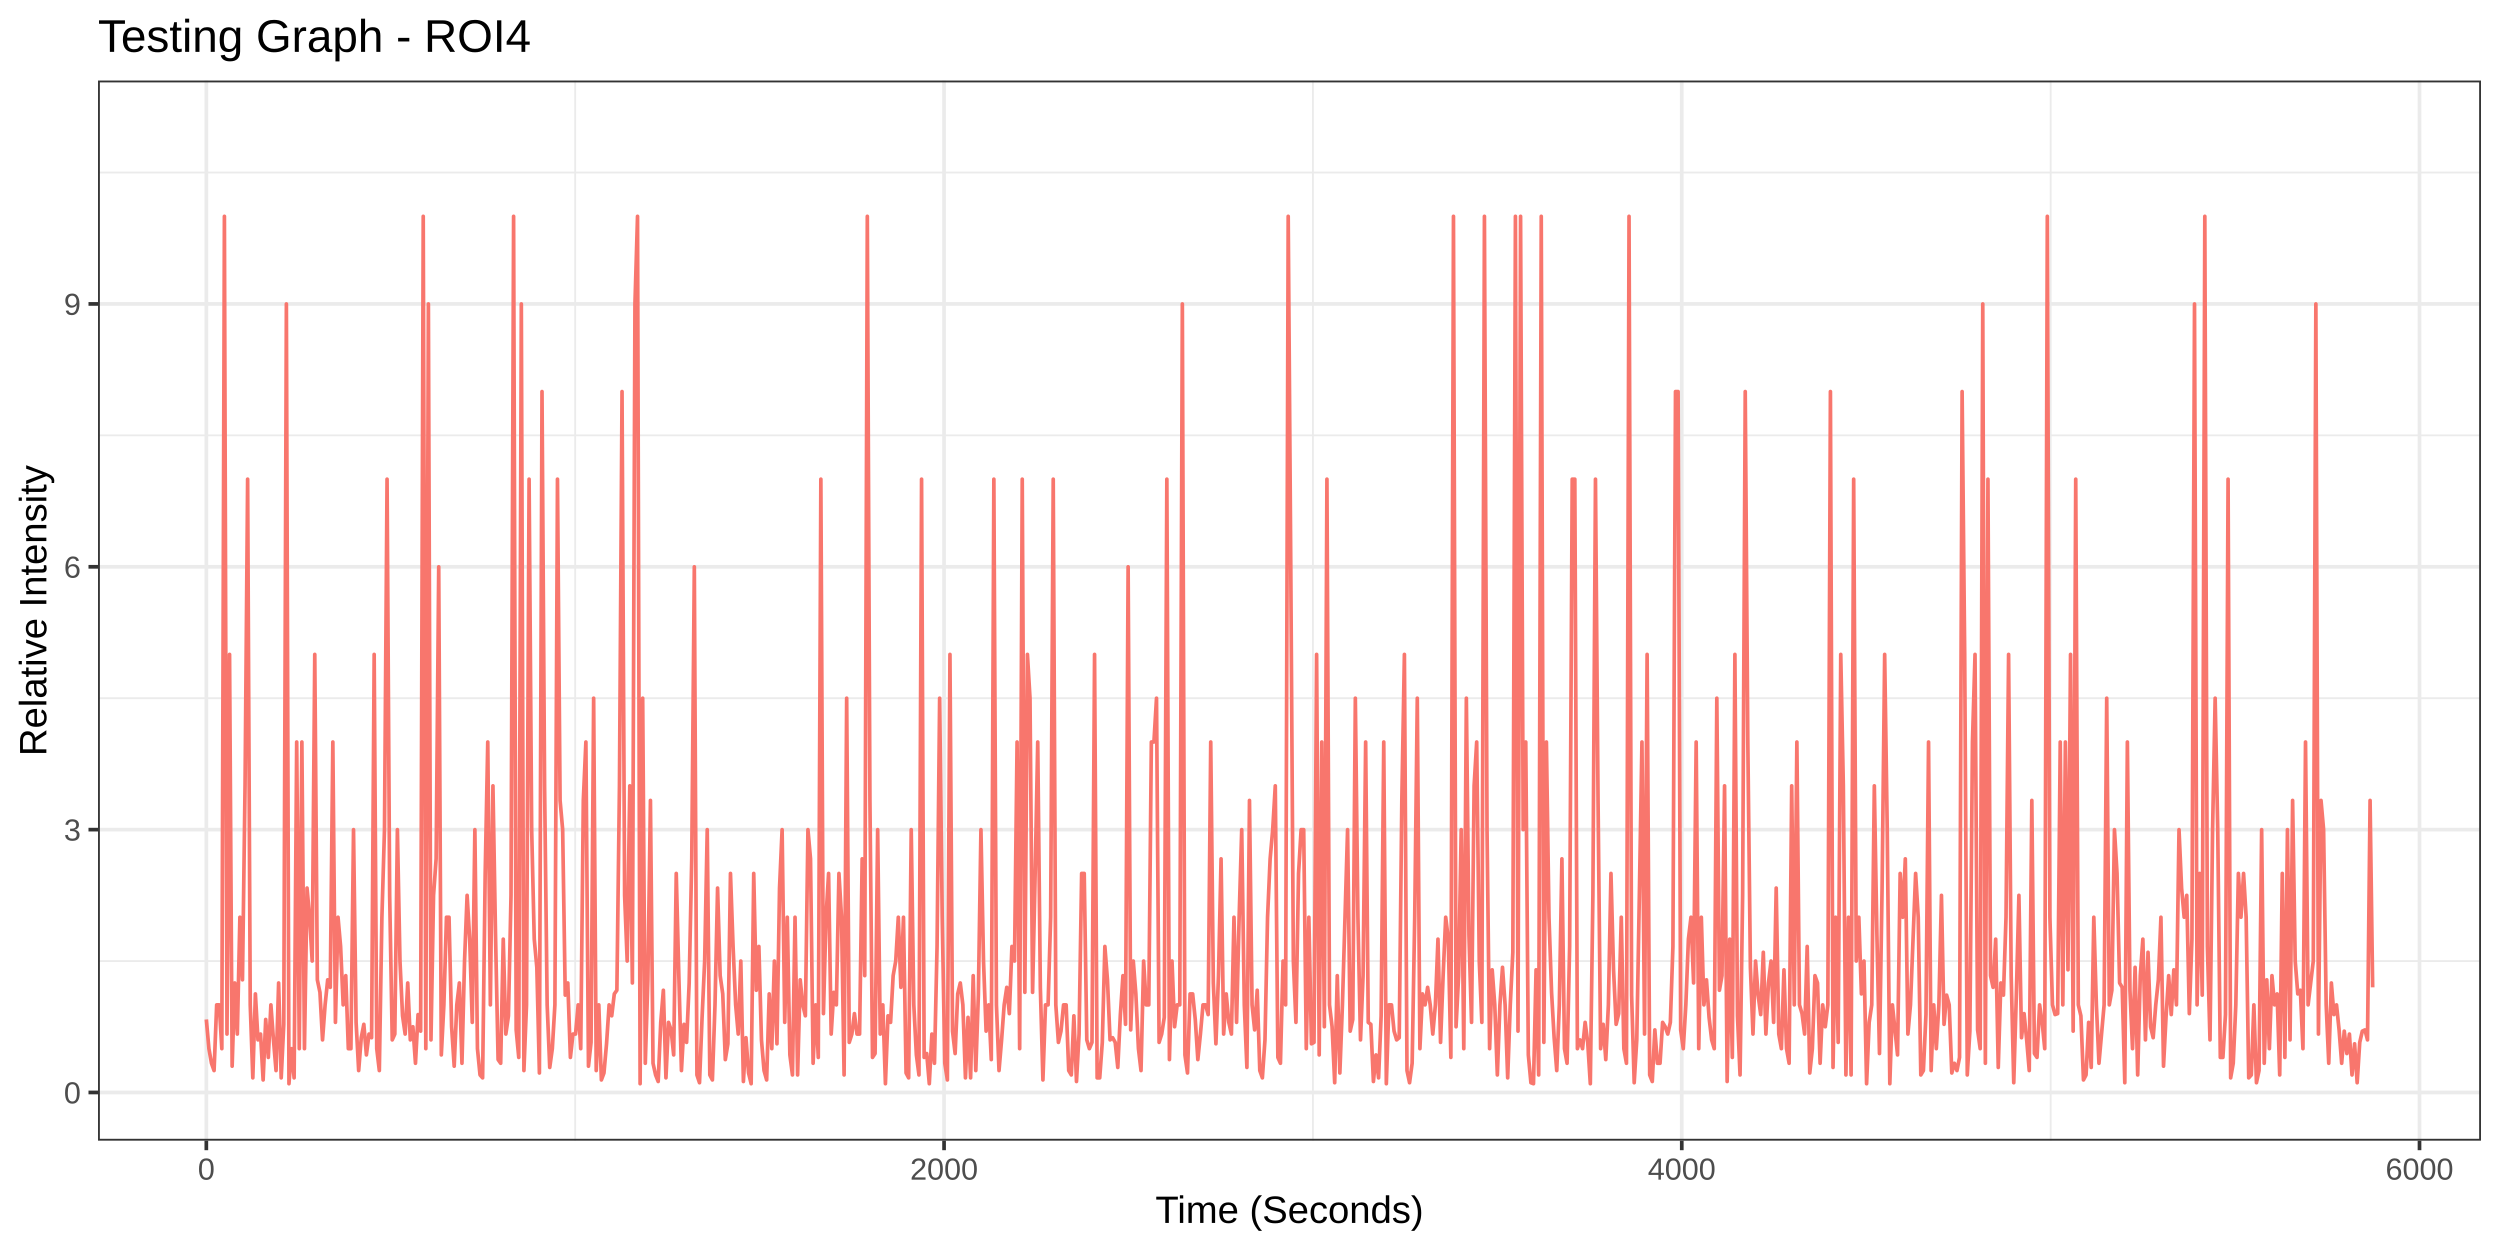
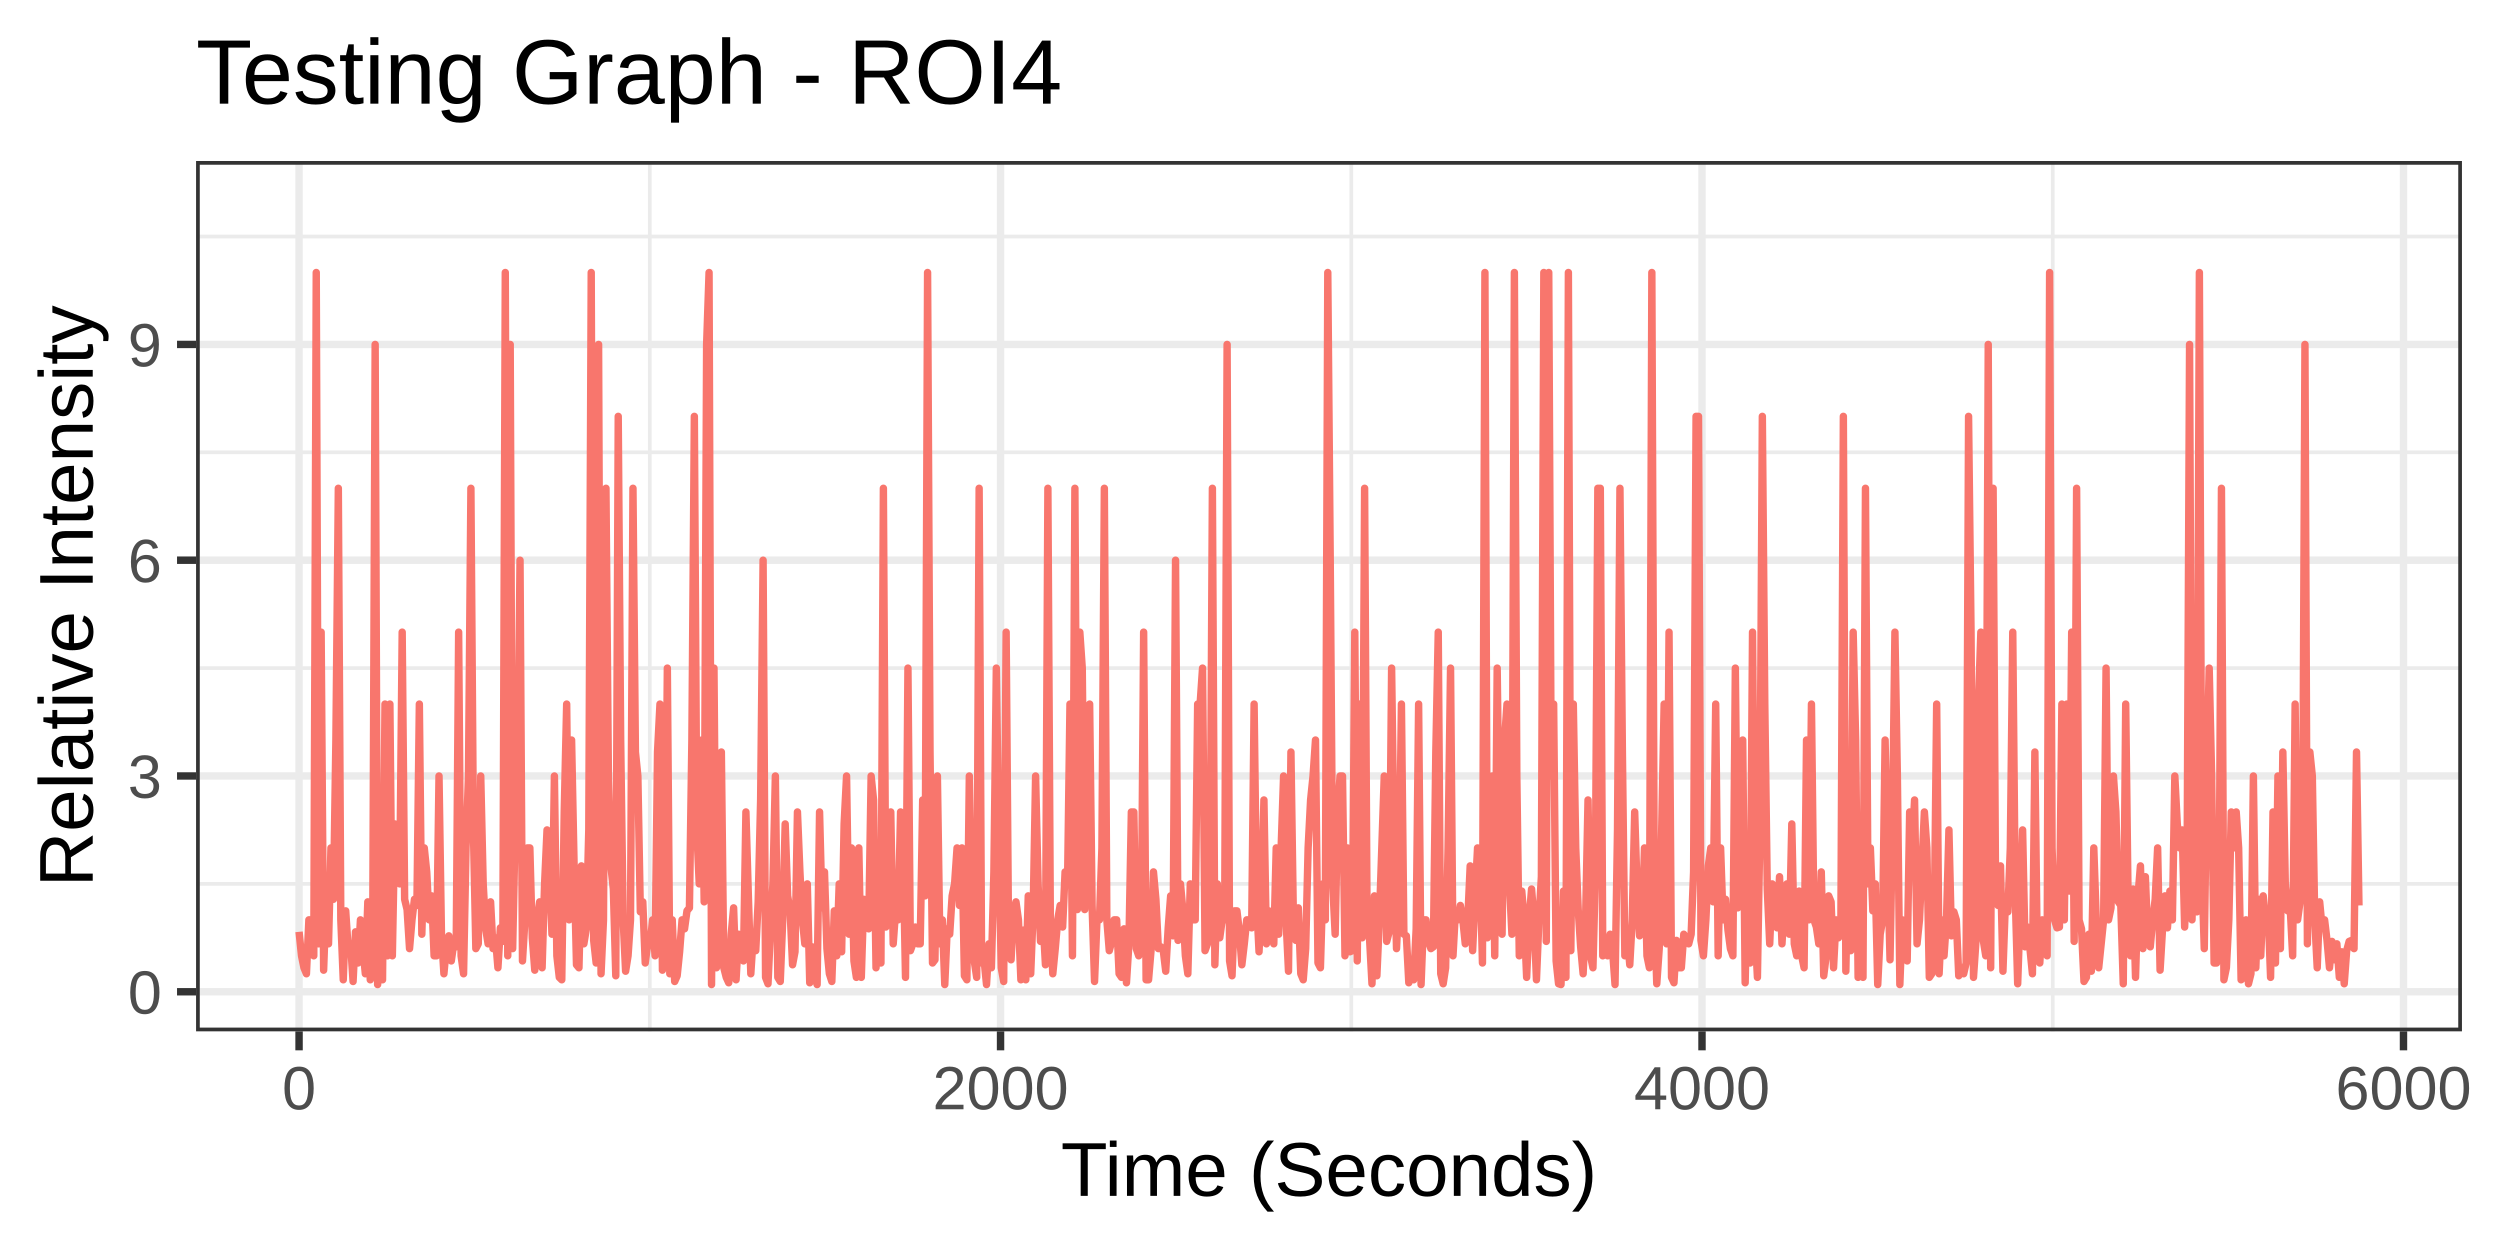
<svg xmlns="http://www.w3.org/2000/svg" width="960.00pt" height="480.00pt" viewBox="0 0 960.00 480.00">
  <g class="svglite">
    <defs>
      <style type="text/css">
    .svglite line, .svglite polyline, .svglite polygon, .svglite path, .svglite rect, .svglite circle {
      fill: none;
      stroke: #000000;
      stroke-linecap: round;
      stroke-linejoin: round;
      stroke-miterlimit: 10.00;
    }
    .svglite text {
      white-space: pre;
    }
    .svglite g.glyphgroup path {
      fill: inherit;
      stroke: none;
    }
  </style>
    </defs>
    <rect width="100%" height="100%" style="stroke: none; fill: #FFFFFF;" />
    <defs>
      <clipPath id="cpMC4wMHw5NjAuMDB8MC4wMHw0ODAuMDA=">
        <rect x="0.00" y="0.00" width="960.00" height="480.00" />
      </clipPath>
    </defs>
    <g clip-path="url(#cpMC4wMHw5NjAuMDB8MC4wMHw0ODAuMDA=)">
-       <rect x="0.00" y="0.00" width="960.00" height="480.00" style="stroke-width: 1.42; stroke: #FFFFFF; fill: #FFFFFF;" />
+       <rect x="0" y="0.00" width="960.00" height="480.00" style="stroke-width: 2.85; stroke: #FFFFFF; fill: #FFFFFF;" />
    </g>
    <defs>
-       <clipPath id="cpMzcuNjR8OTUyLjY5fDMwLjkyfDQzOC4wMQ==">
-         <rect x="37.64" y="30.92" width="915.06" height="407.09" />
+       <clipPath id="cpNzUuMjl8OTQ1LjM5fDYxLjgzfDM5Ni4wMw==">
+         <rect x="75.29" y="61.83" width="870.10" height="334.20" />
      </clipPath>
    </defs>
-     <g clip-path="url(#cpMzcuNjR8OTUyLjY5fDMwLjkyfDQzOC4wMQ==)">
-       <rect x="37.64" y="30.92" width="915.06" height="407.09" style="stroke-width: 1.42; stroke: none; fill: #FFFFFF;" />
-       <polyline points="37.64,369.04 952.69,369.04 " style="stroke-width: 0.71; stroke: #EBEBEB; stroke-linecap: butt;" />
-       <polyline points="37.64,268.11 952.69,268.11 " style="stroke-width: 0.71; stroke: #EBEBEB; stroke-linecap: butt;" />
-       <polyline points="37.64,167.18 952.69,167.18 " style="stroke-width: 0.71; stroke: #EBEBEB; stroke-linecap: butt;" />
-       <polyline points="37.64,66.25 952.69,66.25 " style="stroke-width: 0.71; stroke: #EBEBEB; stroke-linecap: butt;" />
-       <polyline points="220.87,438.01 220.87,30.92 " style="stroke-width: 0.71; stroke: #EBEBEB; stroke-linecap: butt;" />
-       <polyline points="504.16,438.01 504.16,30.92 " style="stroke-width: 0.71; stroke: #EBEBEB; stroke-linecap: butt;" />
-       <polyline points="787.45,438.01 787.45,30.92 " style="stroke-width: 0.71; stroke: #EBEBEB; stroke-linecap: butt;" />
-       <polyline points="37.64,419.51 952.69,419.51 " style="stroke-width: 1.42; stroke: #EBEBEB; stroke-linecap: butt;" />
-       <polyline points="37.64,318.58 952.69,318.58 " style="stroke-width: 1.42; stroke: #EBEBEB; stroke-linecap: butt;" />
-       <polyline points="37.64,217.65 952.69,217.65 " style="stroke-width: 1.42; stroke: #EBEBEB; stroke-linecap: butt;" />
-       <polyline points="37.64,116.71 952.69,116.71 " style="stroke-width: 1.42; stroke: #EBEBEB; stroke-linecap: butt;" />
-       <polyline points="79.23,438.01 79.23,30.92 " style="stroke-width: 1.42; stroke: #EBEBEB; stroke-linecap: butt;" />
-       <polyline points="362.52,438.01 362.52,30.92 " style="stroke-width: 1.42; stroke: #EBEBEB; stroke-linecap: butt;" />
-       <polyline points="645.80,438.01 645.80,30.92 " style="stroke-width: 1.42; stroke: #EBEBEB; stroke-linecap: butt;" />
-       <polyline points="929.09,438.01 929.09,30.92 " style="stroke-width: 1.42; stroke: #EBEBEB; stroke-linecap: butt;" />
-       <polyline points="79.23,391.47 80.22,402.69 81.21,408.30 82.20,411.10 83.20,385.87 84.19,385.87 85.18,402.69 86.17,83.07 87.16,397.08 88.15,251.29 89.14,409.42 90.14,377.46 91.13,397.08 92.12,352.22 93.11,376.25 94.10,301.76 95.09,184.00 96.09,385.87 97.08,413.90 98.07,381.66 99.06,399.32 100.05,397.08 101.04,414.70 102.03,391.47 103.03,406.05 104.02,385.87 105.01,399.32 106.00,411.10 106.99,377.46 107.98,413.90 108.97,393.34 109.97,116.71 110.96,416.15 111.95,402.69 112.94,413.90 113.93,284.93 114.92,402.69 115.92,284.93 116.91,402.69 117.90,341.01 118.89,352.22 119.88,369.04 120.87,251.29 121.86,376.25 122.86,381.06 123.85,399.32 124.84,385.87 125.83,376.25 126.82,379.14 127.81,284.93 128.80,392.59 129.80,352.22 130.79,363.44 131.78,385.87 132.77,374.65 133.76,402.69 134.75,402.69 135.75,318.58 136.74,392.59 137.73,411.10 138.72,398.48 139.71,393.34 140.70,405.09 141.69,397.08 142.69,398.48 143.68,251.29 144.67,402.69 145.66,411.10 146.65,352.22 147.64,318.58 148.63,184.00 149.63,343.81 150.62,399.32 151.61,397.08 152.60,318.58 153.59,369.04 154.58,390.07 155.58,397.08 156.57,377.46 157.56,399.32 158.55,394.28 159.54,408.30 160.53,389.60 161.52,395.96 162.52,83.07 163.51,402.69 164.50,116.71 165.49,399.32 166.48,343.81 167.47,329.79 168.47,217.65 169.46,405.09 170.45,385.87 171.44,352.22 172.43,352.22 173.42,394.28 174.41,409.42 175.41,385.87 176.40,377.46 177.39,408.30 178.38,369.04 179.37,343.81 180.36,360.63 181.35,392.59 182.35,318.58 183.34,402.69 184.33,412.78 185.32,413.90 186.31,335.40 187.30,284.93 188.30,385.87 189.29,301.76 190.28,358.95 191.27,406.89 192.26,408.30 193.25,360.63 194.24,397.08 195.24,390.07 196.23,343.81 197.22,83.07 198.21,395.48 199.20,406.05 200.19,116.71 201.18,411.10 202.18,385.87 203.17,184.00 204.16,318.58 205.15,360.63 206.14,371.45 207.13,412.03 208.13,150.36 209.12,301.76 210.11,385.87 211.10,409.90 212.09,402.69 213.08,385.87 214.07,184.00 215.07,307.36 216.06,318.58 217.05,382.13 218.04,377.46 219.03,406.05 220.02,397.08 221.01,397.08 222.01,385.87 223.00,402.69 223.99,307.36 224.98,284.93 225.97,409.42 226.96,400.28 227.96,268.11 228.95,411.10 229.94,385.87 230.93,414.70 231.92,412.03 232.91,400.82 233.90,385.87 234.90,390.07 235.89,381.66 236.88,380.26 237.87,301.76 238.86,150.36 239.85,343.81 240.84,369.04 241.84,301.76 242.83,377.46 243.82,116.71 244.81,83.07 245.80,416.15 246.79,268.11 247.79,408.30 248.78,376.25 249.77,307.36 250.76,408.30 251.75,412.78 252.74,415.30 253.73,392.59 254.73,380.26 255.72,413.90 256.71,392.59 257.70,395.48 258.69,405.09 259.68,335.40 260.67,374.65 261.67,411.10 262.66,393.34 263.65,400.28 264.64,377.46 265.63,329.79 266.62,217.65 267.62,412.78 268.61,415.77 269.60,390.67 270.59,369.04 271.58,318.58 272.57,412.78 273.56,414.70 274.56,385.87 275.55,341.01 276.54,374.65 277.53,381.66 278.52,406.89 279.51,400.82 280.50,335.40 281.50,363.44 282.49,385.87 283.48,397.08 284.47,369.04 285.46,415.30 286.45,398.48 287.45,412.03 288.44,416.15 289.43,335.40 290.42,380.26 291.41,363.44 292.40,399.32 293.39,411.10 294.39,414.70 295.38,381.66 296.37,402.69 297.36,369.04 298.35,400.82 299.34,341.01 300.33,318.58 301.33,392.59 302.32,352.22 303.31,405.09 304.30,412.78 305.29,352.22 306.28,412.78 307.28,376.25 308.27,385.87 309.26,390.07 310.25,318.58 311.24,329.79 312.23,408.30 313.22,385.87 314.22,406.05 315.21,184.00 316.20,389.23 317.19,352.22 318.18,335.40 319.17,397.08 320.16,381.06 321.16,385.87 322.15,335.40 323.14,352.22 324.13,412.78 325.12,268.11 326.11,400.28 327.11,397.08 328.10,389.23 329.09,397.08 330.08,397.08 331.07,329.79 332.06,374.65 333.05,83.07 334.05,307.36 335.04,406.05 336.03,404.56 337.02,318.58 338.01,397.08 339.00,385.87 340.00,416.15 340.99,390.07 341.98,392.59 342.97,374.65 343.96,369.04 344.95,352.22 345.94,379.14 346.94,352.22 347.93,412.03 348.92,413.90 349.91,318.58 350.90,385.87 351.89,405.09 352.88,412.78 353.88,184.00 354.87,406.05 355.86,404.56 356.85,416.15 357.84,397.08 358.83,408.30 359.83,363.44 360.82,268.11 361.81,352.22 362.80,408.30 363.79,414.70 364.78,251.29 365.77,395.96 366.77,404.56 367.76,381.66 368.75,377.46 369.74,385.87 370.73,413.90 371.72,390.67 372.71,413.90 373.71,374.65 374.70,411.10 375.69,382.13 376.68,318.58 377.67,369.04 378.66,395.96 379.66,385.87 380.65,406.89 381.64,184.00 382.63,385.87 383.62,411.10 384.61,399.32 385.60,385.87 386.60,379.14 387.59,389.23 388.58,363.44 389.57,369.04 390.56,284.93 391.55,402.69 392.54,184.00 393.54,381.06 394.53,251.29 395.52,268.11 396.51,381.06 397.50,335.40 398.49,284.93 399.49,379.14 400.48,414.70 401.47,385.87 402.46,385.87 403.45,352.22 404.44,184.00 405.43,385.87 406.43,400.28 407.42,395.96 408.41,385.87 409.40,385.87 410.39,411.10 411.38,412.78 412.37,390.07 413.37,415.30 414.36,397.08 415.35,335.40 416.34,335.40 417.33,399.32 418.32,402.69 419.32,400.28 420.31,251.29 421.30,413.90 422.29,413.90 423.28,400.28 424.27,363.44 425.26,376.25 426.26,399.32 427.25,398.48 428.24,400.28 429.23,409.90 430.22,389.60 431.21,374.65 432.20,393.34 433.20,217.65 434.19,395.48 435.18,369.04 436.17,381.66 437.16,402.69 438.15,411.10 439.15,369.04 440.14,385.87 441.13,385.87 442.12,284.93 443.11,284.93 444.10,268.11 445.09,400.28 446.09,397.08 447.08,390.67 448.07,184.00 449.06,406.89 450.05,369.04 451.04,394.28 452.03,385.87 453.03,385.87 454.02,116.71 455.01,405.09 456.00,412.03 456.99,381.66 457.98,381.66 458.98,391.47 459.97,406.89 460.96,397.08 461.95,385.87 462.94,385.87 463.93,389.60 464.92,284.93 465.92,377.46 466.91,400.82 467.90,374.65 468.89,329.79 469.88,397.08 470.87,381.66 471.86,392.59 472.86,397.08 473.85,352.22 474.84,392.59 475.83,352.22 476.82,318.58 477.81,385.87 478.81,409.90 479.80,307.36 480.79,385.87 481.78,395.48 482.77,380.26 483.76,411.10 484.75,413.90 485.75,399.32 486.74,352.22 487.73,329.79 488.72,318.58 489.71,301.76 490.70,406.05 491.69,408.30 492.69,369.04 493.68,385.87 494.67,83.07 495.66,217.65 496.65,369.04 497.64,392.59 498.64,335.40 499.63,318.58 500.62,318.58 501.61,402.69 502.60,352.22 503.59,400.82 504.58,400.28 505.58,251.29 506.57,405.09 507.56,284.93 508.55,394.28 509.54,184.00 510.53,385.87 511.52,394.28 512.52,415.77 513.51,374.65 514.50,412.03 515.49,385.87 516.48,352.22 517.47,318.58 518.47,395.96 519.46,391.47 520.45,268.11 521.44,352.22 522.43,399.32 523.42,374.65 524.41,284.93 525.41,392.59 526.40,393.34 527.39,415.30 528.38,405.09 529.37,413.90 530.36,390.07 531.36,284.93 532.35,416.15 533.34,385.87 534.33,385.87 535.32,395.96 536.31,399.32 537.30,398.48 538.30,307.36 539.29,251.29 540.28,411.10 541.27,415.77 542.26,408.30 543.25,352.22 544.24,268.11 545.24,402.69 546.23,381.66 547.22,385.87 548.21,379.14 549.20,385.87 550.19,397.08 551.19,385.87 552.18,360.63 553.17,400.28 554.16,374.65 555.15,352.22 556.14,360.63 557.13,406.05 558.13,83.07 559.12,394.28 560.11,374.65 561.10,318.58 562.09,402.69 563.08,268.11 564.07,358.95 565.07,392.59 566.06,301.76 567.05,284.93 568.04,369.04 569.03,392.59 570.02,83.07 571.02,318.58 572.01,402.69 573.00,372.41 573.99,385.87 574.98,412.78 575.97,385.87 576.96,371.45 577.96,385.87 578.95,413.90 579.94,385.87 580.93,365.68 581.92,83.07 582.91,395.96 583.90,83.07 584.90,318.58 585.89,284.93 586.88,405.09 587.87,415.77 588.86,416.15 589.85,372.41 590.85,412.78 591.84,83.07 592.83,400.28 593.82,284.93 594.81,352.22 595.80,381.06 596.79,398.48 597.79,411.10 598.78,385.87 599.77,329.79 600.76,402.69 601.75,408.30 602.74,363.44 603.73,184.00 604.73,184.00 605.72,402.69 606.71,399.32 607.70,402.69 608.69,392.59 609.68,400.28 610.68,416.15 611.67,343.81 612.66,184.00 613.65,307.36 614.64,402.69 615.63,393.34 616.62,406.89 617.62,385.87 618.61,335.40 619.60,372.41 620.59,393.34 621.58,389.23 622.57,352.22 623.56,402.69 624.56,408.30 625.55,83.07 626.54,382.13 627.53,415.77 628.52,399.32 629.51,343.81 630.51,284.93 631.50,397.08 632.49,251.29 633.48,412.78 634.47,415.30 635.46,395.48 636.45,408.30 637.45,408.30 638.44,392.59 639.43,394.28 640.42,397.08 641.41,392.59 642.40,363.44 643.39,150.36 644.39,150.36 645.38,395.48 646.37,402.69 647.36,385.87 648.35,360.63 649.34,352.22 650.34,377.46 651.33,284.93 652.32,402.69 653.31,352.22 654.30,385.87 655.29,376.25 656.28,390.67 657.28,399.32 658.27,402.69 659.26,268.11 660.25,380.26 661.24,374.65 662.23,301.76 663.22,415.30 664.22,360.63 665.21,406.05 666.20,251.29 667.19,390.07 668.18,412.78 669.17,343.81 670.17,150.36 671.16,284.93 672.15,371.45 673.14,397.08 674.13,369.04 675.12,382.13 676.11,389.60 677.11,365.68 678.10,397.08 679.09,377.46 680.08,369.04 681.07,392.59 682.06,341.01 683.05,397.08 684.05,402.69 685.04,372.41 686.03,402.69 687.02,408.30 688.01,301.76 689.00,385.87 690.00,284.93 690.99,385.87 691.98,389.23 692.97,397.08 693.96,363.44 694.95,412.03 695.94,402.69 696.94,374.65 697.93,377.46 698.92,408.30 699.91,385.87 700.90,394.28 701.89,385.87 702.88,150.36 703.88,409.90 704.87,352.22 705.86,400.28 706.85,251.29 707.84,301.76 708.83,412.78 709.83,352.22 710.82,412.78 711.81,184.00 712.80,369.04 713.79,352.22 714.78,381.66 715.77,369.04 716.77,416.15 717.76,392.59 718.75,385.87 719.74,301.76 720.73,358.95 721.72,404.56 722.72,341.01 723.71,251.29 724.70,318.58 725.69,416.15 726.68,385.87 727.67,395.48 728.66,405.09 729.66,335.40 730.65,352.22 731.64,329.79 732.63,397.08 733.62,385.87 734.61,360.63 735.60,335.40 736.60,352.22 737.59,412.78 738.58,411.10 739.57,389.60 740.56,284.93 741.55,411.10 742.55,385.87 743.54,402.69 744.53,385.87 745.52,343.81 746.51,393.34 747.50,382.13 748.49,385.87 749.49,412.03 750.48,408.30 751.47,411.10 752.46,406.05 753.45,150.36 754.44,251.29 755.43,412.78 756.43,395.96 757.42,284.93 758.41,251.29 759.40,395.48 760.39,402.69 761.38,116.71 762.38,408.30 763.37,184.00 764.36,374.65 765.35,379.14 766.34,360.63 767.33,409.90 768.32,377.46 769.32,382.13 770.31,352.22 771.30,251.29 772.29,374.65 773.28,415.77 774.27,382.13 775.26,343.81 776.26,398.48 777.25,389.23 778.24,399.32 779.23,411.10 780.22,307.36 781.21,404.56 782.21,406.05 783.20,385.87 784.19,392.59 785.18,402.69 786.17,83.07 787.16,352.22 788.15,385.87 789.15,389.60 790.14,389.23 791.13,284.93 792.12,385.87 793.11,284.93 794.10,372.41 795.09,251.29 796.09,395.96 797.08,184.00 798.07,385.87 799.06,390.07 800.05,414.70 801.04,412.78 802.04,392.59 803.03,409.90 804.02,352.22 805.01,385.87 806.00,408.30 806.99,397.08 807.98,385.87 808.98,268.11 809.97,385.87 810.96,380.26 811.95,318.58 812.94,335.40 813.93,377.46 814.92,379.14 815.92,415.77 816.91,284.93 817.90,380.26 818.89,402.69 819.88,371.45 820.87,412.78 821.87,374.65 822.86,360.63 823.85,399.32 824.84,365.68 825.83,394.28 826.82,398.48 827.81,385.87 828.81,376.25 829.80,352.22 830.79,409.42 831.78,390.07 832.77,374.65 833.76,389.60 834.75,372.41 835.75,385.87 836.74,318.58 837.73,341.01 838.72,352.22 839.71,343.81 840.70,389.23 841.70,360.63 842.69,116.71 843.68,385.87 844.67,335.40 845.66,382.13 846.65,83.07 847.64,363.44 848.64,399.32 849.63,318.58 850.62,268.11 851.61,318.58 852.60,406.05 853.59,406.05 854.58,389.60 855.58,184.00 856.57,413.90 857.56,408.30 858.55,385.87 859.54,335.40 860.53,352.22 861.53,335.40 862.52,352.22 863.51,413.90 864.50,412.78 865.49,385.87 866.48,415.77 867.47,411.10 868.47,318.58 869.46,408.30 870.45,376.25 871.44,402.69 872.43,374.65 873.42,385.87 874.41,381.66 875.41,412.78 876.40,335.40 877.39,406.05 878.38,318.58 879.37,399.32 880.36,307.36 881.36,369.04 882.35,381.66 883.34,380.26 884.33,402.69 885.32,284.93 886.31,385.87 887.30,377.46 888.30,369.04 889.29,116.71 890.28,397.08 891.27,307.36 892.26,318.58 893.25,385.87 894.24,408.30 895.24,377.46 896.23,389.60 897.22,385.87 898.21,395.48 899.20,408.30 900.19,395.96 901.19,404.56 902.18,397.08 903.17,412.78 904.16,400.82 905.15,415.77 906.14,400.28 907.13,395.96 908.13,395.48 909.12,399.32 910.11,307.36 911.10,379.14 " style="stroke-width: 1.42; stroke: #F8766D; stroke-linecap: butt;" />
-       <rect x="37.64" y="30.92" width="915.06" height="407.09" style="stroke-width: 1.42; stroke: #333333;" />
+     <g clip-path="url(#cpNzUuMjl8OTQ1LjM5fDYxLjgzfDM5Ni4wMw==)">
+       <rect x="75.29" y="61.83" width="870.10" height="334.20" style="stroke-width: 2.85; stroke: none; fill: #FFFFFF;" />
+       <polyline points="75.29,339.41 945.39,339.41 " style="stroke-width: 1.42; stroke: #EBEBEB; stroke-linecap: butt;" />
+       <polyline points="75.29,256.55 945.39,256.55 " style="stroke-width: 1.42; stroke: #EBEBEB; stroke-linecap: butt;" />
+       <polyline points="75.29,173.69 945.39,173.69 " style="stroke-width: 1.42; stroke: #EBEBEB; stroke-linecap: butt;" />
+       <polyline points="75.29,90.83 945.39,90.83 " style="stroke-width: 1.42; stroke: #EBEBEB; stroke-linecap: butt;" />
+       <polyline points="249.52,396.03 249.52,61.83 " style="stroke-width: 1.42; stroke: #EBEBEB; stroke-linecap: butt;" />
+       <polyline points="518.89,396.03 518.89,61.83 " style="stroke-width: 1.42; stroke: #EBEBEB; stroke-linecap: butt;" />
+       <polyline points="788.26,396.03 788.26,61.83 " style="stroke-width: 1.42; stroke: #EBEBEB; stroke-linecap: butt;" />
+       <polyline points="75.29,380.84 945.39,380.84 " style="stroke-width: 2.85; stroke: #EBEBEB; stroke-linecap: butt;" />
+       <polyline points="75.29,297.98 945.39,297.98 " style="stroke-width: 2.85; stroke: #EBEBEB; stroke-linecap: butt;" />
+       <polyline points="75.29,215.12 945.39,215.12 " style="stroke-width: 2.85; stroke: #EBEBEB; stroke-linecap: butt;" />
+       <polyline points="75.29,132.26 945.39,132.26 " style="stroke-width: 2.85; stroke: #EBEBEB; stroke-linecap: butt;" />
+       <polyline points="114.84,396.03 114.84,61.83 " style="stroke-width: 2.85; stroke: #EBEBEB; stroke-linecap: butt;" />
+       <polyline points="384.21,396.03 384.21,61.83 " style="stroke-width: 2.85; stroke: #EBEBEB; stroke-linecap: butt;" />
+       <polyline points="653.57,396.03 653.57,61.83 " style="stroke-width: 2.85; stroke: #EBEBEB; stroke-linecap: butt;" />
+       <polyline points="922.94,396.03 922.94,61.83 " style="stroke-width: 2.85; stroke: #EBEBEB; stroke-linecap: butt;" />
+       <polyline points="114.84,357.82 115.78,367.03 116.72,371.63 117.67,373.93 118.61,353.22 119.55,353.22 120.49,367.03 121.44,104.64 122.38,362.43 123.32,242.74 124.27,372.55 125.21,346.31 126.15,362.43 127.09,325.60 128.04,345.33 128.98,284.17 129.92,187.50 130.87,353.22 131.81,376.24 132.75,349.77 133.69,364.27 134.64,362.43 135.58,376.89 136.52,357.82 137.47,369.79 138.41,353.22 139.35,364.27 140.29,373.93 141.24,346.31 142.18,376.24 143.12,359.36 144.06,132.26 145.01,378.08 145.95,367.03 146.89,376.24 147.84,270.36 148.78,367.03 149.72,270.36 150.66,367.03 151.61,316.39 152.55,325.60 153.49,339.41 154.44,242.74 155.38,345.33 156.32,349.27 157.26,364.27 158.21,353.22 159.15,345.33 160.09,347.69 161.03,270.36 161.98,358.74 162.92,325.60 163.86,334.81 164.81,353.22 165.75,344.01 166.69,367.03 167.63,367.03 168.58,297.98 169.52,358.74 170.46,373.93 171.41,363.58 172.35,359.36 173.29,369.00 174.23,362.43 175.18,363.58 176.12,242.74 177.06,367.03 178.01,373.93 178.95,325.60 179.89,297.98 180.83,187.50 181.78,318.69 182.72,364.27 183.66,362.43 184.60,297.98 185.55,339.41 186.49,356.67 187.43,362.43 188.38,346.31 189.32,364.27 190.26,360.12 191.20,371.63 192.15,356.29 193.09,361.50 194.03,104.64 194.98,367.03 195.92,132.26 196.86,364.27 197.80,318.69 198.75,307.19 199.69,215.12 200.63,369.00 201.57,353.22 202.52,325.60 203.46,325.60 204.40,360.12 205.35,372.55 206.29,353.22 207.23,346.31 208.17,371.63 209.12,339.41 210.06,318.69 211.00,332.50 211.95,358.74 212.89,297.98 213.83,367.03 214.77,375.31 215.72,376.24 216.66,311.79 217.60,270.36 218.54,353.22 219.49,284.17 220.43,331.12 221.37,370.48 222.32,371.63 223.26,332.50 224.20,362.43 225.14,356.67 226.09,318.69 227.03,104.64 227.97,361.11 228.92,369.79 229.86,132.26 230.80,373.93 231.74,353.22 232.69,187.50 233.63,297.98 234.57,332.50 235.52,341.38 236.46,374.70 237.40,159.88 238.34,284.17 239.29,353.22 240.23,372.95 241.17,367.03 242.11,353.22 243.06,187.50 244.00,288.77 244.94,297.98 245.89,350.15 246.83,346.31 247.77,369.79 248.71,362.43 249.66,362.43 250.60,353.22 251.54,367.03 252.49,288.77 253.43,270.36 254.37,372.55 255.31,365.06 256.26,256.55 257.20,373.93 258.14,353.22 259.08,376.89 260.03,374.70 260.97,365.49 261.91,353.22 262.86,356.67 263.80,349.77 264.74,348.62 265.68,284.17 266.63,159.88 267.57,318.69 268.51,339.41 269.46,284.17 270.40,346.31 271.34,132.26 272.28,104.64 273.23,378.08 274.17,256.55 275.11,371.63 276.06,345.33 277.00,288.77 277.94,371.63 278.88,375.31 279.83,377.39 280.77,358.74 281.71,348.62 282.65,376.24 283.60,358.74 284.54,361.11 285.48,369.00 286.43,311.79 287.37,344.01 288.31,373.93 289.25,359.36 290.20,365.06 291.14,346.31 292.08,307.19 293.03,215.12 293.97,375.31 294.91,377.77 295.85,357.16 296.80,339.41 297.74,297.98 298.68,375.31 299.62,376.89 300.57,353.22 301.51,316.39 302.45,344.01 303.40,349.77 304.34,370.48 305.28,365.49 306.22,311.79 307.17,334.81 308.11,353.22 309.05,362.43 310.00,339.41 310.94,377.39 311.88,363.58 312.82,374.70 313.77,378.08 314.71,311.79 315.65,348.62 316.60,334.81 317.54,364.27 318.48,373.93 319.42,376.89 320.37,349.77 321.31,367.03 322.25,339.41 323.19,365.49 324.14,316.39 325.08,297.98 326.02,358.74 326.97,325.60 327.91,369.00 328.85,375.31 329.79,325.60 330.74,375.31 331.68,345.33 332.62,353.22 333.57,356.67 334.51,297.98 335.45,307.19 336.39,371.63 337.34,353.22 338.28,369.79 339.22,187.50 340.16,355.98 341.11,325.60 342.05,311.79 342.99,362.43 343.94,349.27 344.88,353.22 345.82,311.79 346.76,325.60 347.71,375.31 348.65,256.55 349.59,365.06 350.54,362.43 351.48,355.98 352.42,362.43 353.36,362.43 354.31,307.19 355.25,344.01 356.19,104.64 357.13,288.77 358.08,369.79 359.02,368.56 359.96,297.98 360.91,362.43 361.85,353.22 362.79,378.08 363.73,356.67 364.68,358.74 365.62,344.01 366.56,339.41 367.51,325.60 368.45,347.69 369.39,325.60 370.33,374.70 371.28,376.24 372.22,297.98 373.16,353.22 374.11,369.00 375.05,375.31 375.99,187.50 376.93,369.79 377.88,368.56 378.82,378.08 379.76,362.43 380.70,371.63 381.65,334.81 382.59,256.55 383.53,325.60 384.48,371.63 385.42,376.89 386.36,242.74 387.30,361.50 388.25,368.56 389.19,349.77 390.13,346.31 391.08,353.22 392.02,376.24 392.96,357.16 393.90,376.24 394.85,344.01 395.79,373.93 396.73,350.15 397.67,297.98 398.62,339.41 399.56,361.50 400.50,353.22 401.45,370.48 402.39,187.50 403.33,353.22 404.27,373.93 405.22,364.27 406.16,353.22 407.10,347.69 408.05,355.98 408.99,334.81 409.93,339.41 410.87,270.36 411.82,367.03 412.76,187.50 413.70,349.27 414.65,242.74 415.59,256.55 416.53,349.27 417.47,311.79 418.42,270.36 419.36,347.69 420.30,376.89 421.24,353.22 422.19,353.22 423.13,325.60 424.07,187.50 425.02,353.22 425.96,365.06 426.90,361.50 427.84,353.22 428.79,353.22 429.73,373.93 430.67,375.31 431.62,356.67 432.56,377.39 433.50,362.43 434.44,311.79 435.39,311.79 436.33,364.27 437.27,367.03 438.21,365.06 439.16,242.74 440.10,376.24 441.04,376.24 441.99,365.06 442.93,334.81 443.87,345.33 444.81,364.27 445.76,363.58 446.70,365.06 447.64,372.95 448.59,356.29 449.53,344.01 450.47,359.36 451.41,215.12 452.36,361.11 453.30,339.41 454.24,349.77 455.18,367.03 456.13,373.93 457.07,339.41 458.01,353.22 458.96,353.22 459.90,270.36 460.84,270.36 461.78,256.55 462.73,365.06 463.67,362.43 464.61,357.16 465.56,187.50 466.50,370.48 467.44,339.41 468.38,360.12 469.33,353.22 470.27,353.22 471.21,132.26 472.16,369.00 473.10,374.70 474.04,349.77 474.98,349.77 475.93,357.82 476.87,370.48 477.81,362.43 478.75,353.22 479.70,353.22 480.64,356.29 481.58,270.36 482.53,346.31 483.47,365.49 484.41,344.01 485.35,307.19 486.30,362.43 487.24,349.77 488.18,358.74 489.13,362.43 490.07,325.60 491.01,358.74 491.95,325.60 492.90,297.98 493.84,353.22 494.78,372.95 495.72,288.77 496.67,353.22 497.61,361.11 498.55,348.62 499.50,373.93 500.44,376.24 501.38,364.27 502.32,325.60 503.27,307.19 504.21,297.98 505.15,284.17 506.10,369.79 507.04,371.63 507.98,339.41 508.92,353.22 509.87,104.64 510.81,215.12 511.75,339.41 512.70,358.74 513.64,311.79 514.58,297.98 515.52,297.98 516.47,367.03 517.41,325.60 518.35,365.49 519.29,365.06 520.24,242.74 521.18,369.00 522.12,270.36 523.07,360.12 524.01,187.50 524.95,353.22 525.89,360.12 526.84,377.77 527.78,344.01 528.72,374.70 529.67,353.22 530.61,325.60 531.55,297.98 532.49,361.50 533.44,357.82 534.38,256.55 535.32,325.60 536.26,364.27 537.21,344.01 538.15,270.36 539.09,358.74 540.04,359.36 540.98,377.39 541.92,369.00 542.86,376.24 543.81,356.67 544.75,270.36 545.69,378.08 546.64,353.22 547.58,353.22 548.52,361.50 549.46,364.27 550.41,363.58 551.35,288.77 552.29,242.74 553.24,373.93 554.18,377.77 555.12,371.63 556.06,325.60 557.01,256.55 557.95,367.03 558.89,349.77 559.83,353.22 560.78,347.69 561.72,353.22 562.66,362.43 563.61,353.22 564.55,332.50 565.49,365.06 566.43,344.01 567.38,325.60 568.32,332.50 569.26,369.79 570.21,104.64 571.15,360.12 572.09,344.01 573.03,297.98 573.98,367.03 574.92,256.55 575.86,331.12 576.80,358.74 577.75,284.17 578.69,270.36 579.63,339.41 580.58,358.74 581.52,104.64 582.46,297.98 583.40,367.03 584.35,342.17 585.29,353.22 586.23,375.31 587.18,353.22 588.12,341.38 589.06,353.22 590.00,376.24 590.95,353.22 591.89,336.65 592.83,104.64 593.77,361.50 594.72,104.64 595.66,297.98 596.60,270.36 597.55,369.00 598.49,377.77 599.43,378.08 600.37,342.17 601.32,375.31 602.26,104.64 603.20,365.06 604.15,270.36 605.09,325.60 606.03,349.27 606.97,363.58 607.92,373.93 608.86,353.22 609.80,307.19 610.75,367.03 611.69,371.63 612.63,334.81 613.57,187.50 614.52,187.50 615.46,367.03 616.40,364.27 617.34,367.03 618.29,358.74 619.23,365.06 620.17,378.08 621.12,318.69 622.06,187.50 623.00,288.77 623.94,367.03 624.89,359.36 625.83,370.48 626.77,353.22 627.72,311.79 628.66,342.17 629.60,359.36 630.54,355.98 631.49,325.60 632.43,367.03 633.37,371.63 634.31,104.64 635.26,350.15 636.20,377.77 637.14,364.27 638.09,318.69 639.03,270.36 639.97,362.43 640.91,242.74 641.86,375.31 642.80,377.39 643.74,361.11 644.69,371.63 645.63,371.63 646.57,358.74 647.51,360.12 648.46,362.43 649.40,358.74 650.34,334.81 651.29,159.88 652.23,159.88 653.17,361.11 654.11,367.03 655.06,353.22 656.00,332.50 656.94,325.60 657.88,346.31 658.83,270.36 659.77,367.03 660.71,325.60 661.66,353.22 662.60,345.33 663.54,357.16 664.48,364.27 665.43,367.03 666.37,256.55 667.31,348.62 668.26,344.01 669.20,284.17 670.14,377.39 671.08,332.50 672.03,369.79 672.97,242.74 673.91,356.67 674.85,375.31 675.80,318.69 676.74,159.88 677.68,270.36 678.63,341.38 679.57,362.43 680.51,339.41 681.45,350.15 682.40,356.29 683.34,336.65 684.28,362.43 685.23,346.31 686.17,339.41 687.11,358.74 688.05,316.39 689.00,362.43 689.94,367.03 690.88,342.17 691.83,367.03 692.77,371.63 693.71,284.17 694.65,353.22 695.60,270.36 696.54,353.22 697.48,355.98 698.42,362.43 699.37,334.81 700.31,374.70 701.25,367.03 702.20,344.01 703.14,346.31 704.08,371.63 705.02,353.22 705.97,360.12 706.91,353.22 707.85,159.88 708.80,372.95 709.74,325.60 710.68,365.06 711.62,242.74 712.57,284.17 713.51,375.31 714.45,325.60 715.39,375.31 716.34,187.50 717.28,339.41 718.22,325.60 719.17,349.77 720.11,339.41 721.05,378.08 721.99,358.74 722.94,353.22 723.88,284.17 724.82,331.12 725.77,368.56 726.71,316.39 727.65,242.74 728.59,297.98 729.54,378.08 730.48,353.22 731.42,361.11 732.36,369.00 733.31,311.79 734.25,325.60 735.19,307.19 736.14,362.43 737.08,353.22 738.02,332.50 738.96,311.79 739.91,325.60 740.85,375.31 741.79,373.93 742.74,356.29 743.68,270.36 744.62,373.93 745.56,353.22 746.51,367.03 747.45,353.22 748.39,318.69 749.34,359.36 750.28,350.15 751.22,353.22 752.16,374.70 753.11,371.63 754.05,373.93 754.99,369.79 755.93,159.88 756.88,242.74 757.82,375.31 758.76,361.50 759.71,270.36 760.65,242.74 761.59,361.11 762.53,367.03 763.48,132.26 764.42,371.63 765.36,187.50 766.31,344.01 767.25,347.69 768.19,332.50 769.13,372.95 770.08,346.31 771.02,350.15 771.96,325.60 772.90,242.74 773.85,344.01 774.79,377.77 775.73,350.15 776.68,318.69 777.62,363.58 778.56,355.98 779.50,364.27 780.45,373.93 781.39,288.77 782.33,368.56 783.28,369.79 784.22,353.22 785.16,358.74 786.10,367.03 787.05,104.64 787.99,325.60 788.93,353.22 789.88,356.29 790.82,355.98 791.76,270.36 792.70,353.22 793.65,270.36 794.59,342.17 795.53,242.74 796.47,361.50 797.42,187.50 798.36,353.22 799.30,356.67 800.25,376.89 801.19,375.31 802.13,358.74 803.07,372.95 804.02,325.60 804.96,353.22 805.90,371.63 806.85,362.43 807.79,353.22 808.73,256.55 809.67,353.22 810.62,348.62 811.56,297.98 812.50,311.79 813.44,346.31 814.39,347.69 815.33,377.77 816.27,270.36 817.22,348.62 818.16,367.03 819.10,341.38 820.04,375.31 820.99,344.01 821.93,332.50 822.87,364.27 823.82,336.65 824.76,360.12 825.70,363.58 826.64,353.22 827.59,345.33 828.53,325.60 829.47,372.55 830.42,356.67 831.36,344.01 832.30,356.29 833.24,342.17 834.19,353.22 835.13,297.98 836.07,316.39 837.01,325.60 837.96,318.69 838.90,355.98 839.84,332.50 840.79,132.26 841.73,353.22 842.67,311.79 843.61,350.15 844.56,104.64 845.50,334.81 846.44,364.27 847.39,297.98 848.33,256.55 849.27,297.98 850.21,369.79 851.16,369.79 852.10,356.29 853.04,187.50 853.98,376.24 854.93,371.63 855.87,353.22 856.81,311.79 857.76,325.60 858.70,311.79 859.64,325.60 860.58,376.24 861.53,375.31 862.47,353.22 863.41,377.77 864.36,373.93 865.30,297.98 866.24,371.63 867.18,345.33 868.13,367.03 869.07,344.01 870.01,353.22 870.95,349.77 871.90,375.31 872.84,311.79 873.78,369.79 874.73,297.98 875.67,364.27 876.61,288.77 877.55,339.41 878.50,349.77 879.44,348.62 880.38,367.03 881.33,270.36 882.27,353.22 883.21,346.31 884.15,339.41 885.10,132.26 886.04,362.43 886.98,288.77 887.93,297.98 888.87,353.22 889.81,371.63 890.75,346.31 891.70,356.29 892.64,353.22 893.58,361.11 894.52,371.63 895.47,361.50 896.41,368.56 897.35,362.43 898.30,375.31 899.24,365.49 900.18,377.77 901.12,365.06 902.07,361.50 903.01,361.11 903.95,364.27 904.90,288.77 905.84,347.69 " style="stroke-width: 2.85; stroke: #F8766D; stroke-linecap: butt;" />
+       <rect x="75.29" y="61.83" width="870.10" height="334.20" style="stroke-width: 2.85; stroke: #333333;" />
    </g>
    <g clip-path="url(#cpMC4wMHw5NjAuMDB8MC4wMHw0ODAuMDA=)">
-       <text x="31.06" y="423.71" text-anchor="end" style="font-size: 11.73px;fill: #4D4D4D; font-family: &quot;Arial&quot;;" textLength="6.52px" lengthAdjust="spacingAndGlyphs">0</text>
-       <text x="31.06" y="322.78" text-anchor="end" style="font-size: 11.73px;fill: #4D4D4D; font-family: &quot;Arial&quot;;" textLength="6.52px" lengthAdjust="spacingAndGlyphs">3</text>
-       <text x="31.06" y="221.84" text-anchor="end" style="font-size: 11.73px;fill: #4D4D4D; font-family: &quot;Arial&quot;;" textLength="6.52px" lengthAdjust="spacingAndGlyphs">6</text>
-       <text x="31.06" y="120.91" text-anchor="end" style="font-size: 11.73px;fill: #4D4D4D; font-family: &quot;Arial&quot;;" textLength="6.52px" lengthAdjust="spacingAndGlyphs">9</text>
-       <polyline points="33.98,419.51 37.64,419.51 " style="stroke-width: 1.42; stroke: #333333; stroke-linecap: butt;" />
-       <polyline points="33.98,318.58 37.64,318.58 " style="stroke-width: 1.42; stroke: #333333; stroke-linecap: butt;" />
-       <polyline points="33.98,217.65 37.64,217.65 " style="stroke-width: 1.42; stroke: #333333; stroke-linecap: butt;" />
-       <polyline points="33.98,116.71 37.64,116.71 " style="stroke-width: 1.42; stroke: #333333; stroke-linecap: butt;" />
-       <polyline points="79.23,441.67 79.23,438.01 " style="stroke-width: 1.42; stroke: #333333; stroke-linecap: butt;" />
-       <polyline points="362.52,441.67 362.52,438.01 " style="stroke-width: 1.42; stroke: #333333; stroke-linecap: butt;" />
-       <polyline points="645.80,441.67 645.80,438.01 " style="stroke-width: 1.42; stroke: #333333; stroke-linecap: butt;" />
-       <polyline points="929.09,441.67 929.09,438.01 " style="stroke-width: 1.42; stroke: #333333; stroke-linecap: butt;" />
-       <text x="79.23" y="452.99" text-anchor="middle" style="font-size: 11.73px;fill: #4D4D4D; font-family: &quot;Arial&quot;;" textLength="6.52px" lengthAdjust="spacingAndGlyphs">0</text>
-       <text x="362.52" y="452.99" text-anchor="middle" style="font-size: 11.73px;fill: #4D4D4D; font-family: &quot;Arial&quot;;" textLength="26.06px" lengthAdjust="spacingAndGlyphs">2000</text>
-       <text x="645.80" y="452.99" text-anchor="middle" style="font-size: 11.73px;fill: #4D4D4D; font-family: &quot;Arial&quot;;" textLength="26.06px" lengthAdjust="spacingAndGlyphs">4000</text>
-       <text x="929.09" y="452.99" text-anchor="middle" style="font-size: 11.73px;fill: #4D4D4D; font-family: &quot;Arial&quot;;" textLength="26.06px" lengthAdjust="spacingAndGlyphs">6000</text>
-       <text x="495.17" y="469.61" text-anchor="middle" style="font-size: 14.67px; font-family: &quot;Arial&quot;;" textLength="102.91px" lengthAdjust="spacingAndGlyphs">Time (Seconds)</text>
-       <text transform="translate(17.80,234.47) rotate(-90)" text-anchor="middle" style="font-size: 14.67px; font-family: &quot;Arial&quot;;" textLength="111.64px" lengthAdjust="spacingAndGlyphs">Relative Intensity</text>
-       <text x="37.64" y="19.91" style="font-size: 17.60px; font-family: &quot;Arial&quot;;" textLength="166.22px" lengthAdjust="spacingAndGlyphs">Testing Graph - ROI4</text>
+       <text x="62.14" y="389.23" text-anchor="end" style="font-size: 23.47px;fill: #4D4D4D; font-family: &quot;Arial&quot;;" textLength="13.05px" lengthAdjust="spacingAndGlyphs">0</text>
+       <text x="62.14" y="306.37" text-anchor="end" style="font-size: 23.47px;fill: #4D4D4D; font-family: &quot;Arial&quot;;" textLength="13.05px" lengthAdjust="spacingAndGlyphs">3</text>
+       <text x="62.14" y="223.52" text-anchor="end" style="font-size: 23.47px;fill: #4D4D4D; font-family: &quot;Arial&quot;;" textLength="13.05px" lengthAdjust="spacingAndGlyphs">6</text>
+       <text x="62.14" y="140.66" text-anchor="end" style="font-size: 23.47px;fill: #4D4D4D; font-family: &quot;Arial&quot;;" textLength="13.05px" lengthAdjust="spacingAndGlyphs">9</text>
+       <polyline points="67.98,380.84 75.29,380.84 " style="stroke-width: 2.85; stroke: #333333; stroke-linecap: butt;" />
+       <polyline points="67.98,297.98 75.29,297.98 " style="stroke-width: 2.85; stroke: #333333; stroke-linecap: butt;" />
+       <polyline points="67.98,215.12 75.29,215.12 " style="stroke-width: 2.85; stroke: #333333; stroke-linecap: butt;" />
+       <polyline points="67.98,132.26 75.29,132.26 " style="stroke-width: 2.85; stroke: #333333; stroke-linecap: butt;" />
+       <polyline points="114.84,403.34 114.84,396.03 " style="stroke-width: 2.85; stroke: #333333; stroke-linecap: butt;" />
+       <polyline points="384.21,403.34 384.21,396.03 " style="stroke-width: 2.85; stroke: #333333; stroke-linecap: butt;" />
+       <polyline points="653.57,403.34 653.57,396.03 " style="stroke-width: 2.85; stroke: #333333; stroke-linecap: butt;" />
+       <polyline points="922.94,403.34 922.94,396.03 " style="stroke-width: 2.85; stroke: #333333; stroke-linecap: butt;" />
+       <text x="114.84" y="425.97" text-anchor="middle" style="font-size: 23.47px;fill: #4D4D4D; font-family: &quot;Arial&quot;;" textLength="13.05px" lengthAdjust="spacingAndGlyphs">0</text>
+       <text x="384.21" y="425.97" text-anchor="middle" style="font-size: 23.47px;fill: #4D4D4D; font-family: &quot;Arial&quot;;" textLength="52.19px" lengthAdjust="spacingAndGlyphs">2000</text>
+       <text x="653.57" y="425.97" text-anchor="middle" style="font-size: 23.47px;fill: #4D4D4D; font-family: &quot;Arial&quot;;" textLength="52.19px" lengthAdjust="spacingAndGlyphs">4000</text>
+       <text x="922.94" y="425.97" text-anchor="middle" style="font-size: 23.47px;fill: #4D4D4D; font-family: &quot;Arial&quot;;" textLength="52.19px" lengthAdjust="spacingAndGlyphs">6000</text>
+       <text x="510.34" y="459.21" text-anchor="middle" style="font-size: 29.33px; font-family: &quot;Arial&quot;;" textLength="205.92px" lengthAdjust="spacingAndGlyphs">Time (Seconds)</text>
+       <text transform="translate(35.61,228.93) rotate(-90)" text-anchor="middle" style="font-size: 29.33px; font-family: &quot;Arial&quot;;" textLength="223.33px" lengthAdjust="spacingAndGlyphs">Relative Intensity</text>
+       <text x="75.29" y="39.80" style="font-size: 35.20px; font-family: &quot;Arial&quot;;" textLength="332.44px" lengthAdjust="spacingAndGlyphs">Testing Graph - ROI4</text>
    </g>
  </g>
</svg>
